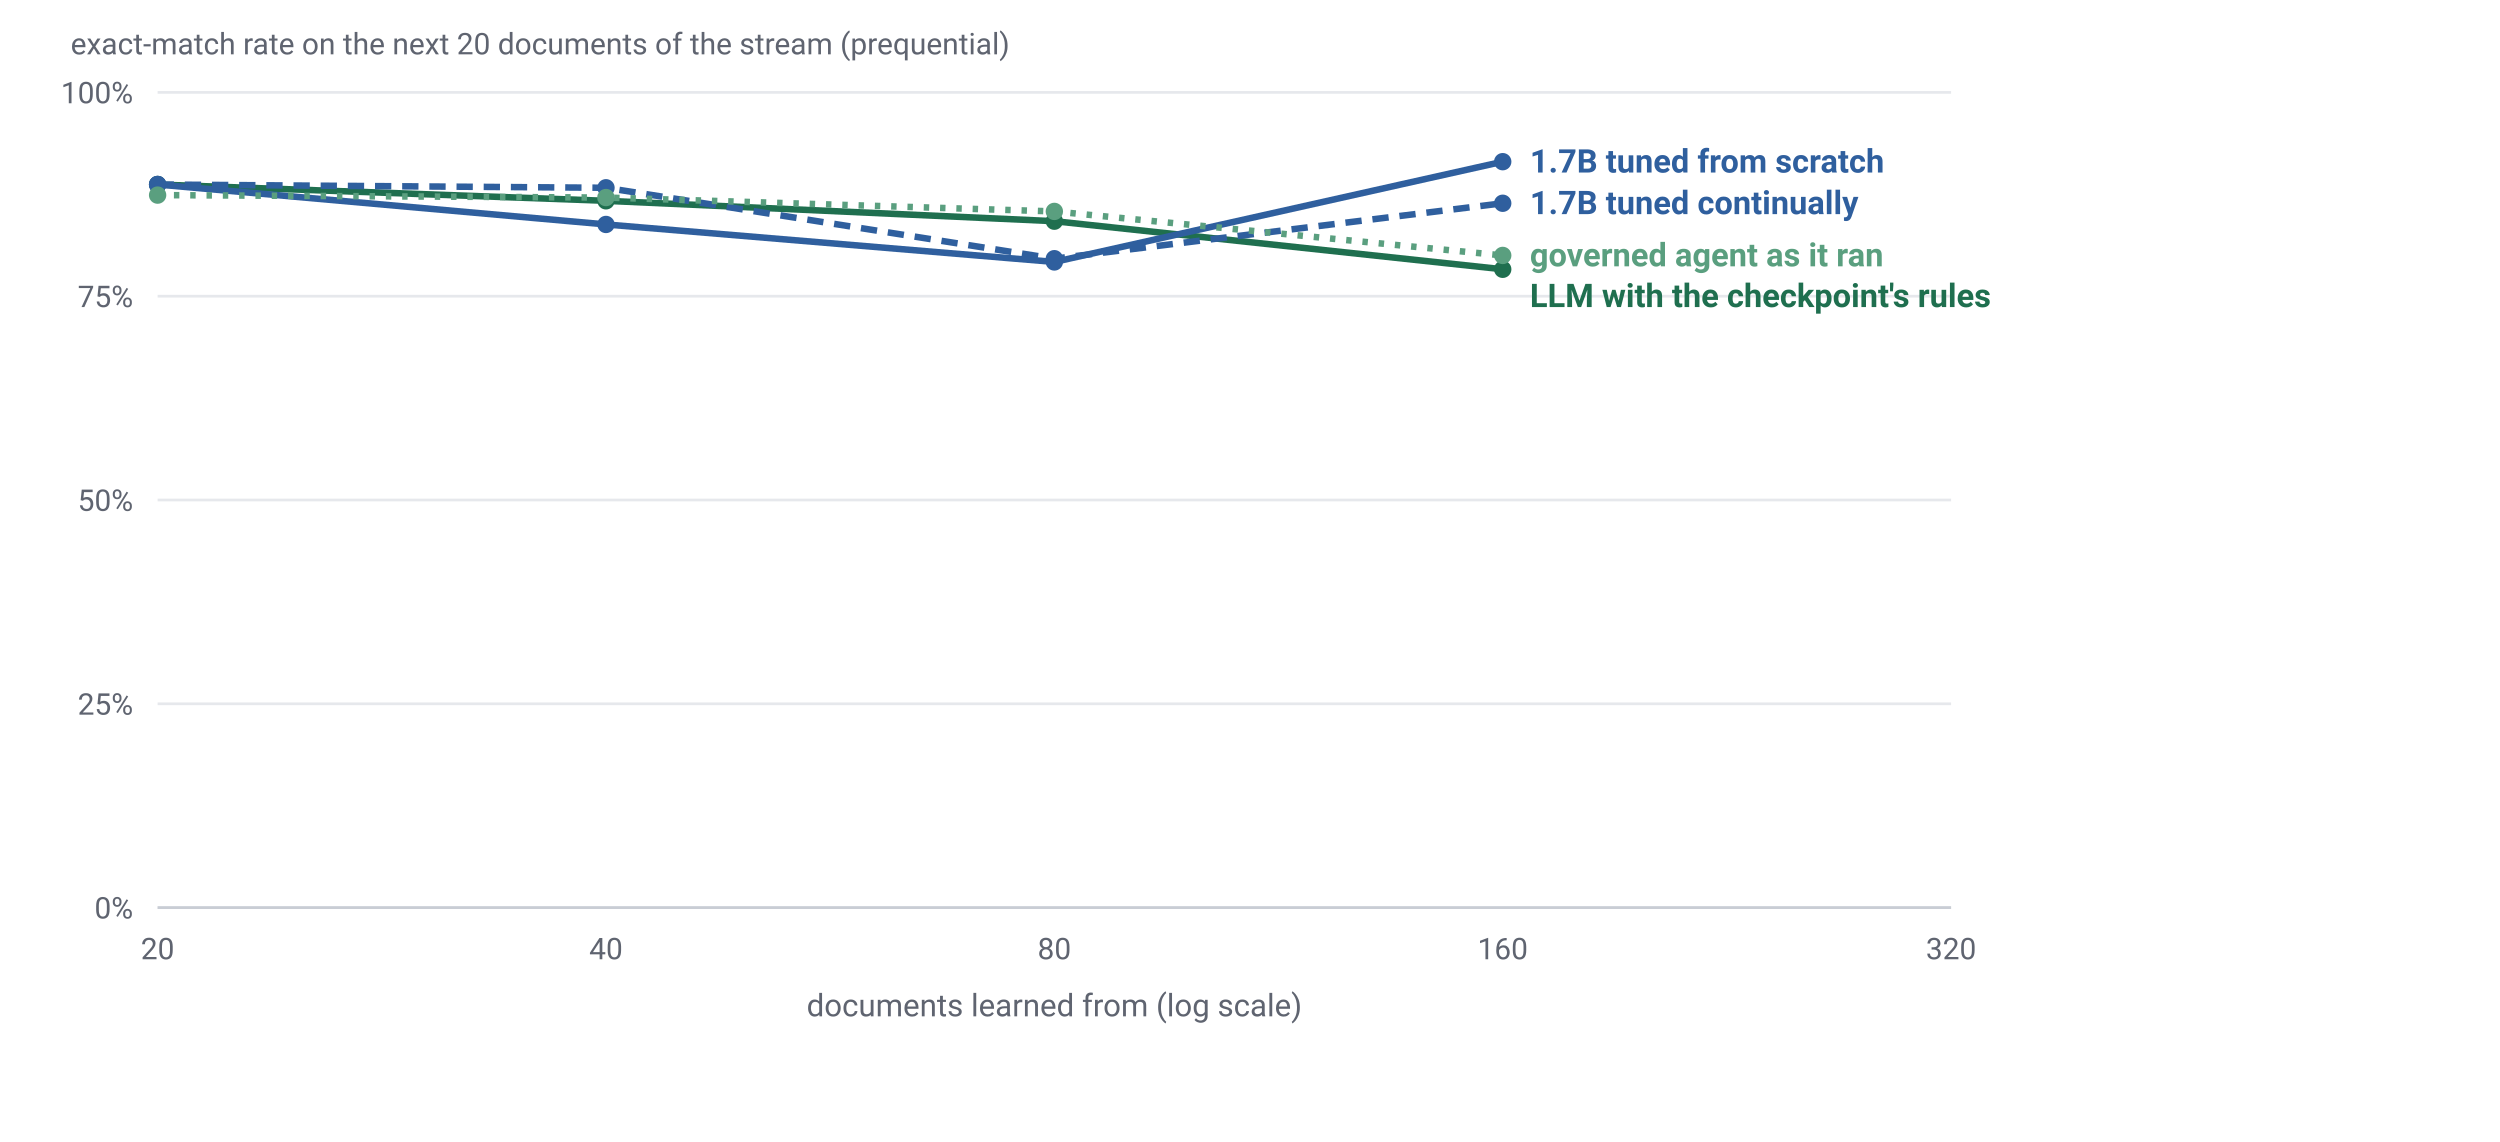
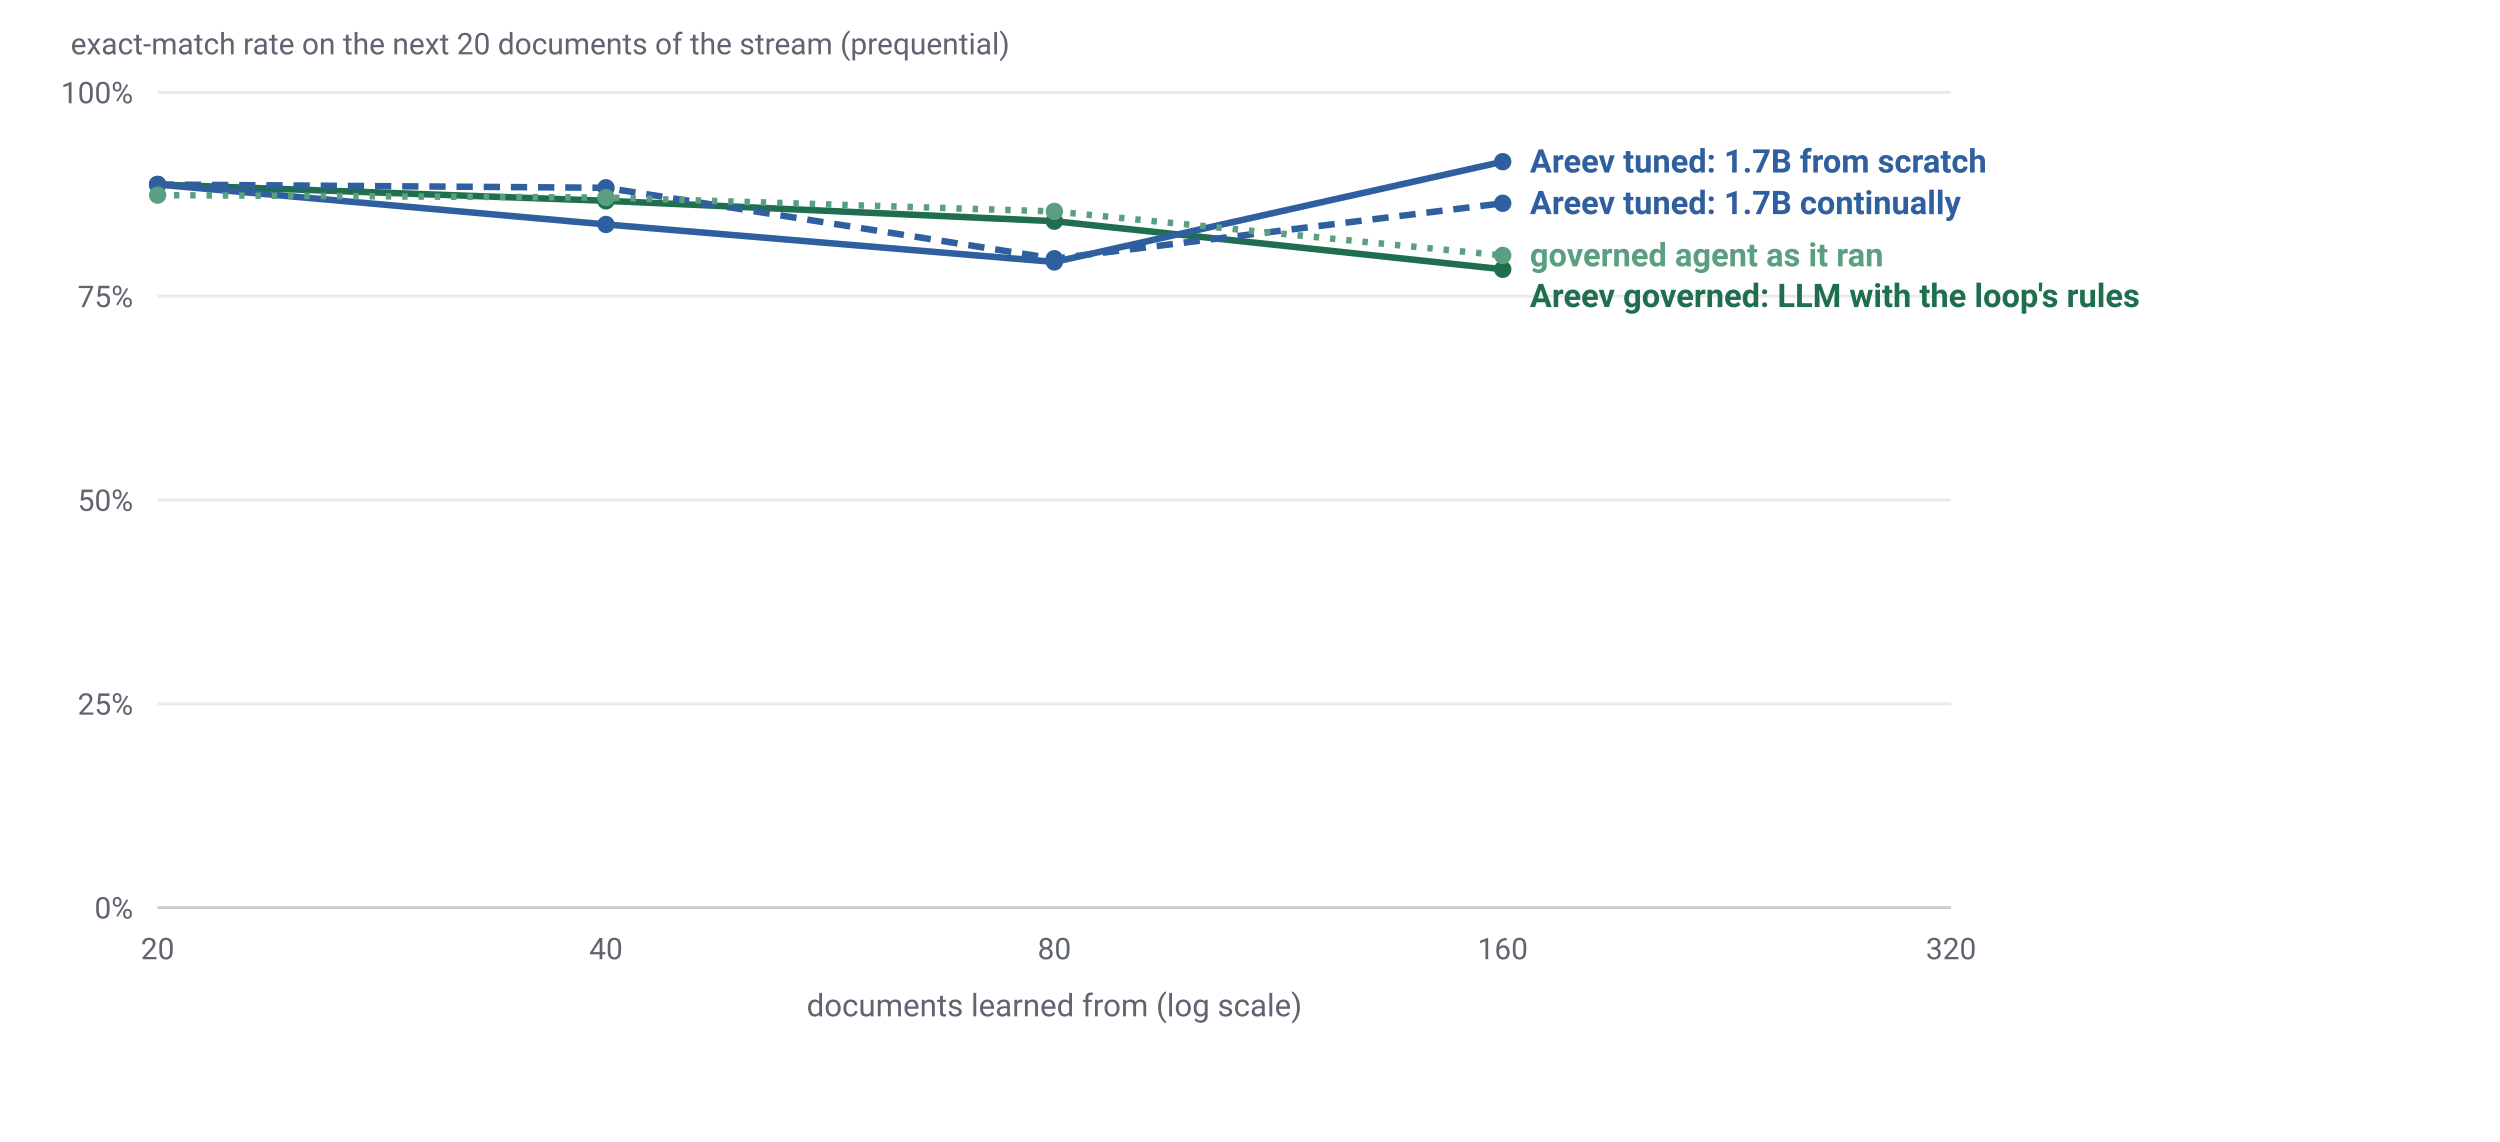
<svg xmlns="http://www.w3.org/2000/svg" viewBox="0 0 920 420" width="920" height="420" font-family="ui-sans-serif,-apple-system,Segoe UI,Roboto,sans-serif">
  <line x1="58" y1="334.0" x2="718" y2="334.0" stroke="#e6e8ec" />
  <text x="49" y="338.0" text-anchor="end" font-size="11" fill="#5f6470">0%</text>
  <line x1="58" y1="259.0" x2="718" y2="259.0" stroke="#e6e8ec" />
  <text x="49" y="263.0" text-anchor="end" font-size="11" fill="#5f6470">25%</text>
  <line x1="58" y1="184.0" x2="718" y2="184.0" stroke="#e6e8ec" />
  <text x="49" y="188.0" text-anchor="end" font-size="11" fill="#5f6470">50%</text>
  <line x1="58" y1="109.0" x2="718" y2="109.0" stroke="#e6e8ec" />
  <text x="49" y="113.0" text-anchor="end" font-size="11" fill="#5f6470">75%</text>
  <line x1="58" y1="34.0" x2="718" y2="34.0" stroke="#e6e8ec" />
  <text x="49" y="38.0" text-anchor="end" font-size="11" fill="#5f6470">100%</text>
  <text x="58.0" y="353" text-anchor="middle" font-size="11" fill="#5f6470">20</text>
  <text x="223.0" y="353" text-anchor="middle" font-size="11" fill="#5f6470">40</text>
  <text x="388.0" y="353" text-anchor="middle" font-size="11" fill="#5f6470">80</text>
  <text x="553.0" y="353" text-anchor="middle" font-size="11" fill="#5f6470">160</text>
  <text x="718.0" y="353" text-anchor="middle" font-size="11" fill="#5f6470">320</text>
  <text x="26" y="20" font-size="11" fill="#5f6470">exact-match rate on the next 20 documents of the stream (prequential)</text>
  <text x="388" y="374" text-anchor="middle" font-size="11.5" fill="#5f6470">documents learned from (log scale)</text>
  <path d="M58.0 67.9 L223.0 73.9 L388.0 81.4 L553.0 99.1" fill="none" stroke="#1f6f4f" stroke-width="2.4" stroke-linejoin="round" />
  <circle cx="58.0" cy="67.9" r="3.2" fill="#1f6f4f" />
  <circle cx="223.0" cy="73.9" r="3.2" fill="#1f6f4f" />
  <circle cx="388.0" cy="81.4" r="3.2" fill="#1f6f4f" />
  <circle cx="553.0" cy="99.1" r="3.2" fill="#1f6f4f" />
  <path d="M58.0 67.9 L223.0 82.6 L388.0 96.4 L553.0 59.5" fill="none" stroke="#2f5f9e" stroke-width="2.4" stroke-linejoin="round" />
  <circle cx="58.0" cy="67.9" r="3.2" fill="#2f5f9e" />
  <circle cx="223.0" cy="82.6" r="3.2" fill="#2f5f9e" />
  <circle cx="388.0" cy="96.4" r="3.2" fill="#2f5f9e" />
  <circle cx="553.0" cy="59.5" r="3.2" fill="#2f5f9e" />
  <path d="M58.0 67.9 L223.0 69.1 L388.0 95.2 L553.0 74.8" fill="none" stroke="#2f5f9e" stroke-width="2.4" stroke-linejoin="round" stroke-dasharray="6 4" />
  <circle cx="58.0" cy="67.9" r="3.2" fill="#2f5f9e" />
  <circle cx="223.0" cy="69.1" r="3.2" fill="#2f5f9e" />
  <circle cx="388.0" cy="95.2" r="3.2" fill="#2f5f9e" />
  <circle cx="553.0" cy="74.8" r="3.2" fill="#2f5f9e" />
  <path d="M58.0 71.8 L223.0 72.7 L388.0 77.8 L553.0 94.0" fill="none" stroke="#5a9f7f" stroke-width="2.4" stroke-linejoin="round" stroke-dasharray="2 4" />
  <circle cx="58.0" cy="71.8" r="3.2" fill="#5a9f7f" />
  <circle cx="223.0" cy="72.7" r="3.2" fill="#5a9f7f" />
  <circle cx="388.0" cy="77.8" r="3.2" fill="#5a9f7f" />
  <circle cx="553.0" cy="94.0" r="3.2" fill="#5a9f7f" />
-   <text x="563.0" y="63.5" font-size="12" font-weight="600" fill="#2f5f9e">1.7B tuned from scratch</text>
-   <text x="563.0" y="78.8" font-size="12" font-weight="600" fill="#2f5f9e">1.7B tuned continually</text>
+   <text x="563.0" y="63.5" font-size="12" font-weight="600" fill="#2f5f9e">Areev tuned: 1.7B from scratch</text>
+   <text x="563.0" y="78.8" font-size="12" font-weight="600" fill="#2f5f9e">Areev tuned: 1.7B continually</text>
  <text x="563.0" y="98.0" font-size="12" font-weight="600" fill="#5a9f7f">governed agent as it ran</text>
-   <text x="563.0" y="113.0" font-size="12" font-weight="600" fill="#1f6f4f">LLM with the checkpoint's rules</text>
+   <text x="563.0" y="113.0" font-size="12" font-weight="600" fill="#1f6f4f">Areev governed: LLM with the loop's rules</text>
  <line x1="58" y1="334.0" x2="718" y2="334.0" stroke="#c9cdd4" />
</svg>
